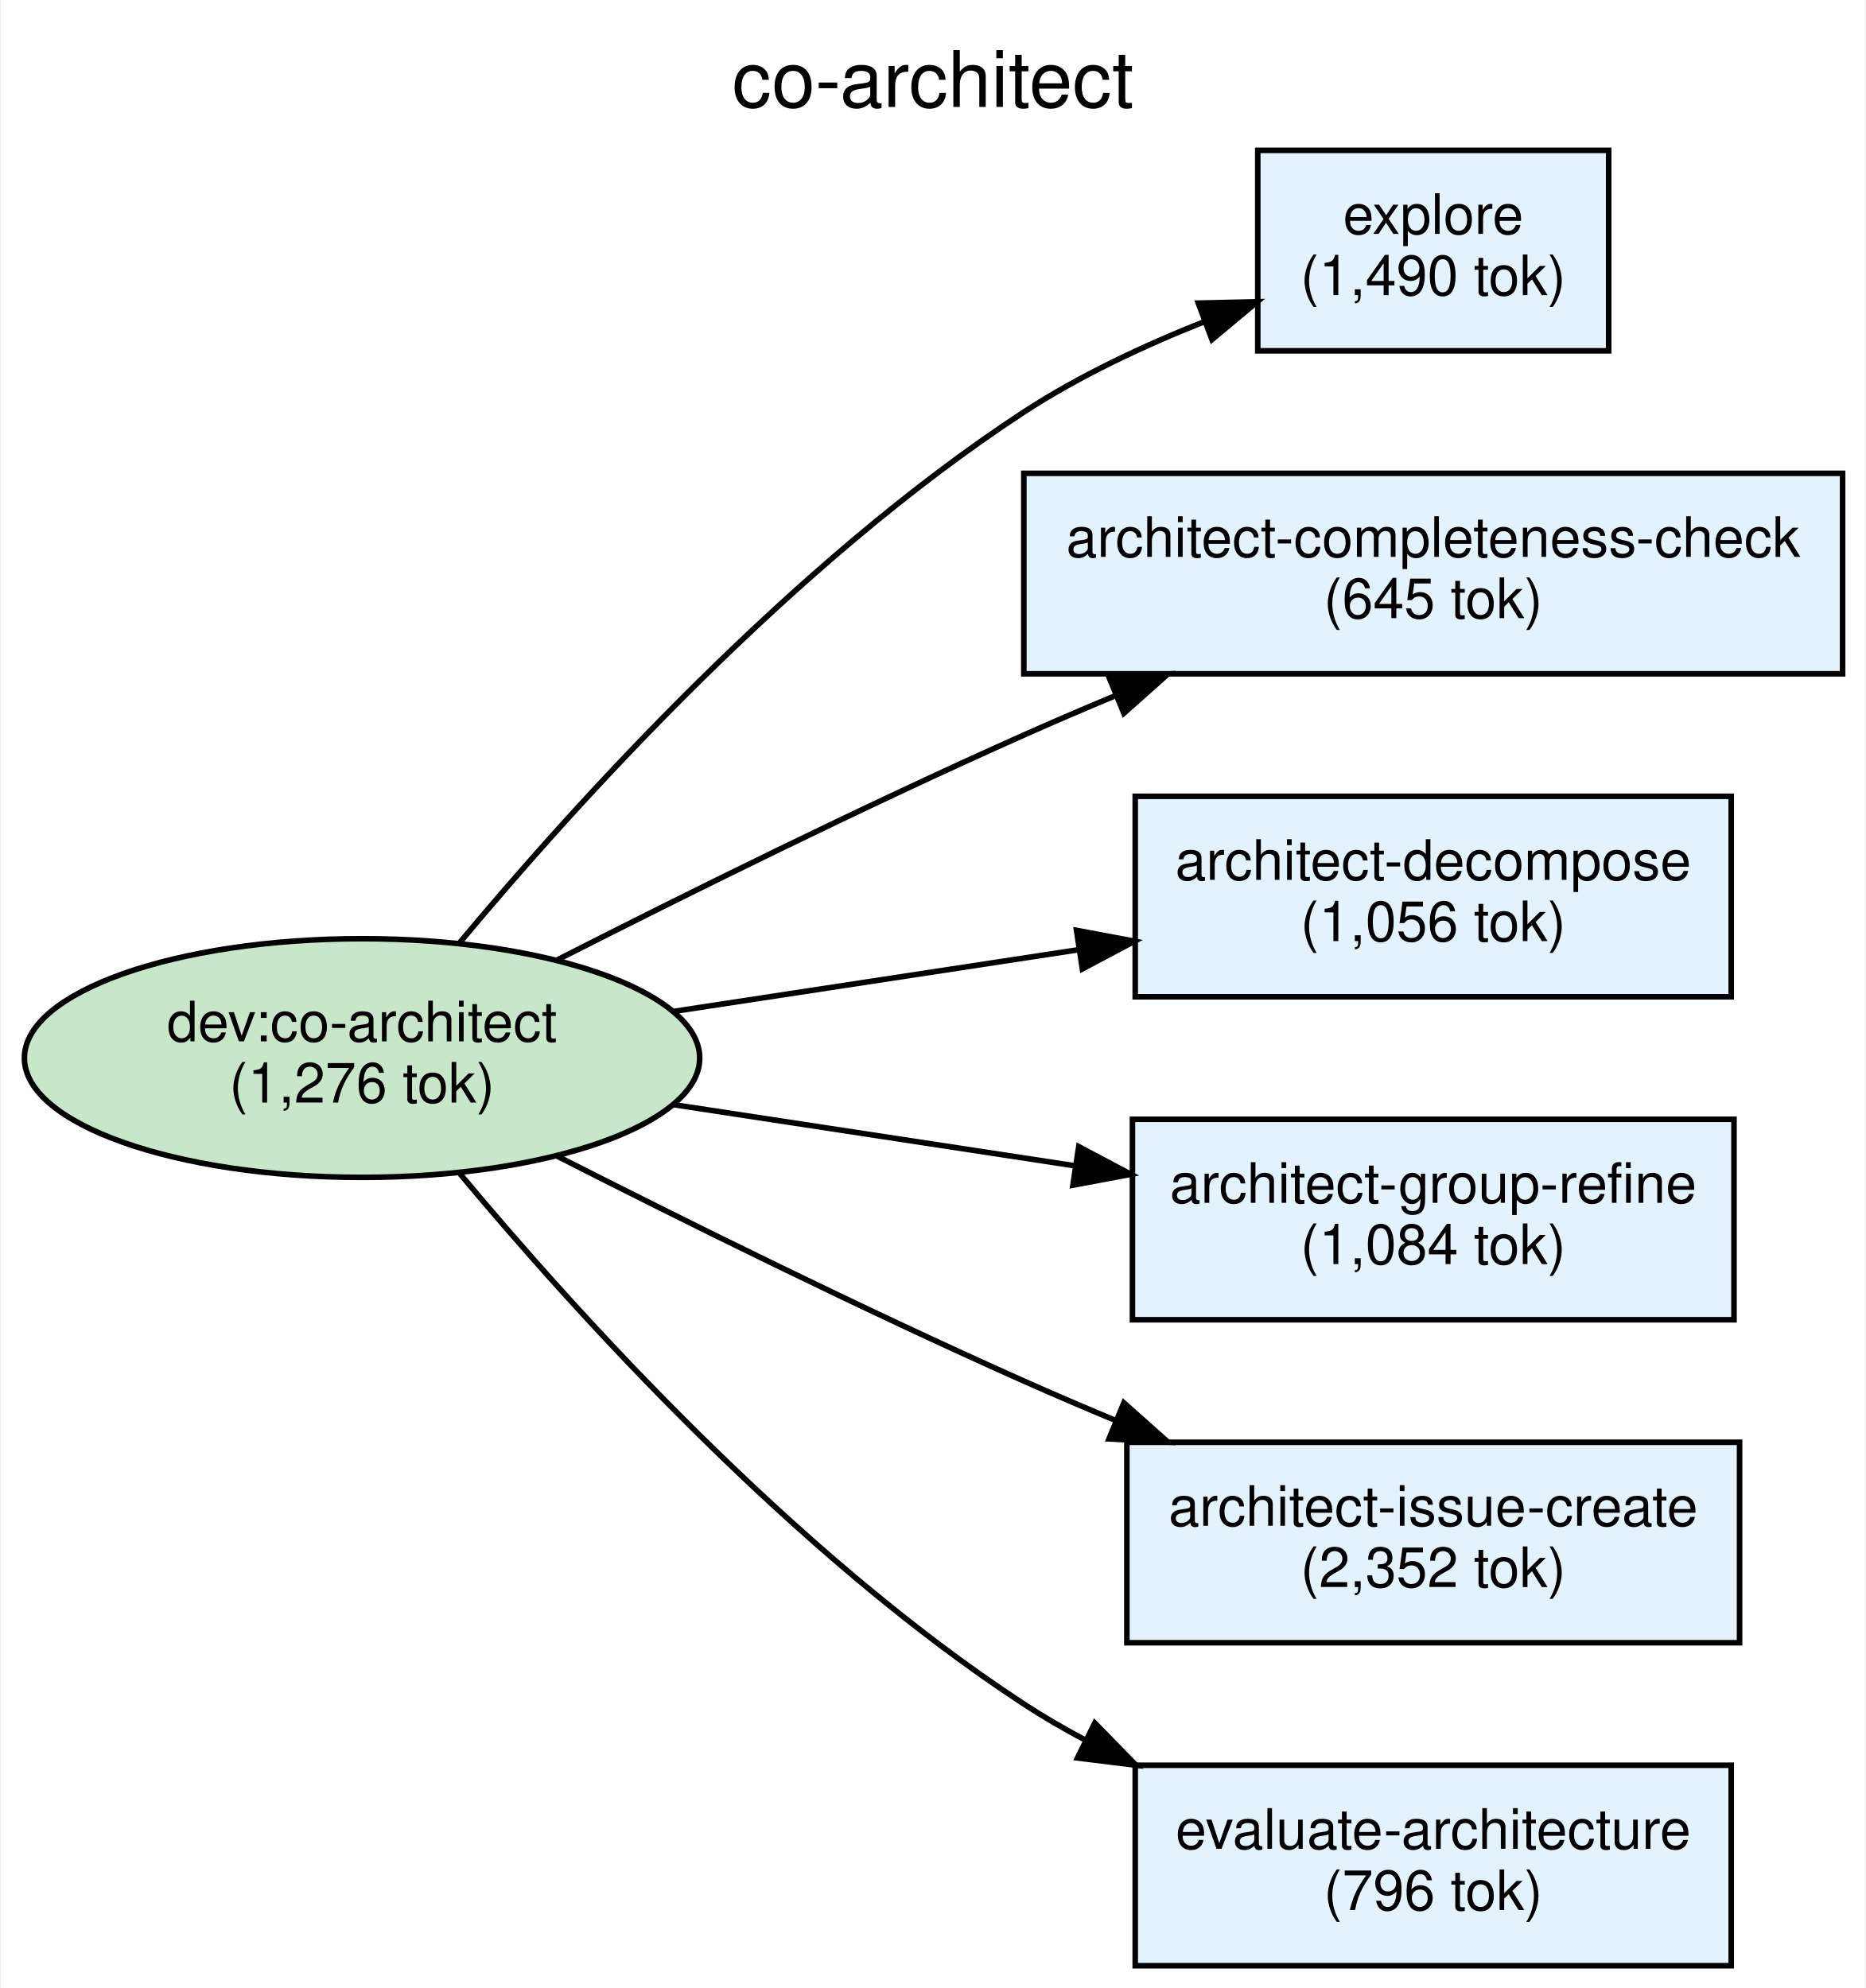
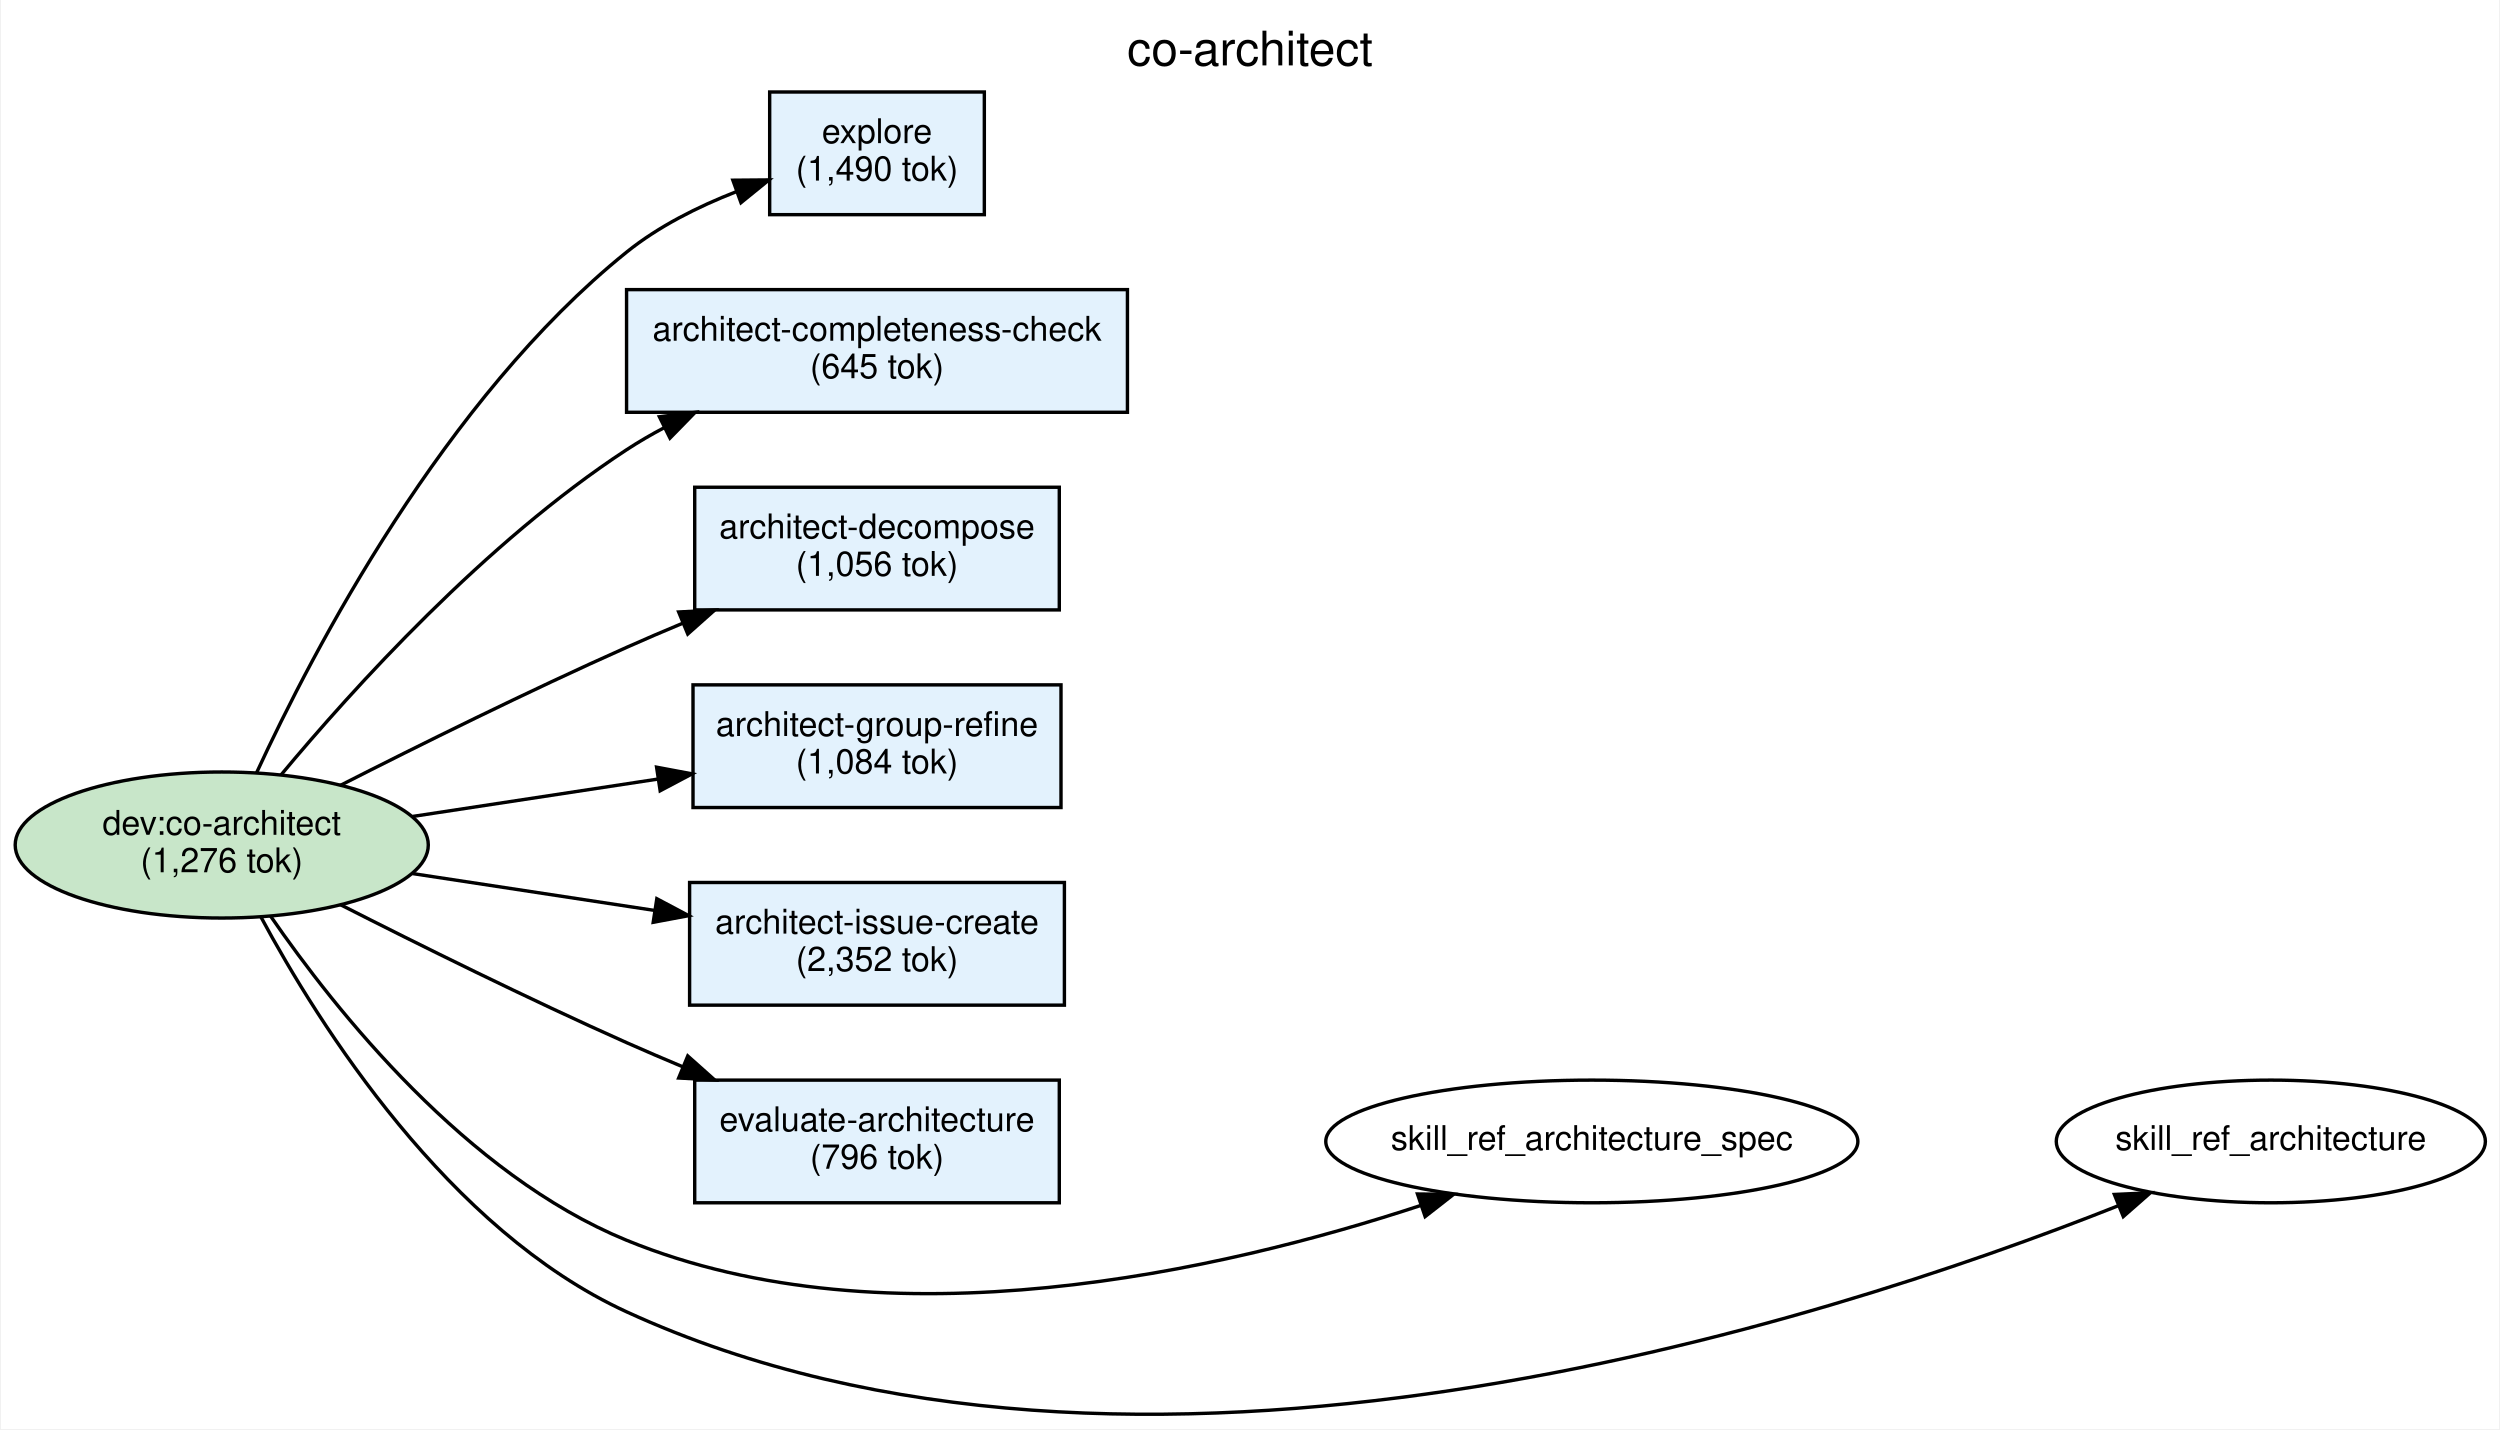
- <svg xmlns="http://www.w3.org/2000/svg" width="335pt" height="357pt" viewBox="0.00 0.00 334.62 357.00">
-   <g id="graph0" class="graph" transform="scale(1 1) rotate(0) translate(4 353)">
-     <polygon fill="white" stroke="transparent" points="-4,4 -4,-353 330.62,-353 330.62,4 -4,4" />
-     <text text-anchor="middle" x="163.31" y="-333.8" font-family="Helvetica,sans-Serif" font-size="14.00">co-architect</text>
+ <svg xmlns="http://www.w3.org/2000/svg" width="733pt" height="419pt" viewBox="0.00 0.00 733.18 419.41">
+   <g id="graph0" class="graph" transform="scale(1 1) rotate(0) translate(4 415.41)">
+     <polygon fill="white" stroke="transparent" points="-4,4 -4,-415.41 729.18,-415.41 729.18,4 -4,4" />
+     <text text-anchor="middle" x="362.59" y="-396.21" font-family="Helvetica,sans-Serif" font-size="14.00">co-architect</text>
    <g id="node1" class="node">
-       <ellipse fill="#c8e6c9" stroke="black" cx="60.81" cy="-163" rx="60.62" ry="21.43" />
-       <text text-anchor="middle" x="60.81" y="-166" font-family="Helvetica,sans-Serif" font-size="10.00">dev:co-architect</text>
-       <text text-anchor="middle" x="60.81" y="-155" font-family="Helvetica,sans-Serif" font-size="10.00">(1,276 tok)</text>
+       <ellipse fill="#c8e6c9" stroke="black" cx="60.81" cy="-167.41" rx="60.62" ry="21.43" />
+       <text text-anchor="middle" x="60.81" y="-170.41" font-family="Helvetica,sans-Serif" font-size="10.00">dev:co-architect</text>
+       <text text-anchor="middle" x="60.81" y="-159.41" font-family="Helvetica,sans-Serif" font-size="10.00">(1,276 tok)</text>
    </g>
    <g id="node2" class="node">
-       <polygon fill="#e3f2fd" stroke="black" points="326.62,-268 179.62,-268 179.62,-232 326.62,-232 326.62,-268" />
-       <text text-anchor="middle" x="253.12" y="-253" font-family="Helvetica,sans-Serif" font-size="10.00">architect-completeness-check</text>
-       <text text-anchor="middle" x="253.12" y="-242" font-family="Helvetica,sans-Serif" font-size="10.00">(645 tok)</text>
+       <polygon fill="#e3f2fd" stroke="black" points="326.62,-330.41 179.62,-330.41 179.62,-294.41 326.62,-294.41 326.62,-330.41" />
+       <text text-anchor="middle" x="253.12" y="-315.41" font-family="Helvetica,sans-Serif" font-size="10.00">architect-completeness-check</text>
+       <text text-anchor="middle" x="253.12" y="-304.41" font-family="Helvetica,sans-Serif" font-size="10.00">(645 tok)</text>
    </g>
    <g id="edge2" class="edge">
-       <path fill="none" stroke="black" d="M95.51,-180.45C118.89,-192.35 150.88,-208.2 179.62,-221 184.94,-223.37 190.51,-225.76 196.1,-228.09" />
-       <polygon fill="black" stroke="black" points="194.91,-231.39 205.49,-231.96 197.58,-224.92 194.91,-231.39" />
+       <path fill="none" stroke="black" d="M78.19,-187.96C99.32,-213.32 138.3,-256.39 179.62,-283.41 183.13,-285.71 186.85,-287.87 190.68,-289.9" />
+       <polygon fill="black" stroke="black" points="189.25,-293.1 199.76,-294.4 192.36,-286.83 189.25,-293.1" />
    </g>
    <g id="node3" class="node">
-       <polygon fill="#e3f2fd" stroke="black" points="306.62,-210 199.62,-210 199.62,-174 306.62,-174 306.62,-210" />
-       <text text-anchor="middle" x="253.12" y="-195" font-family="Helvetica,sans-Serif" font-size="10.00">architect-decompose</text>
-       <text text-anchor="middle" x="253.12" y="-184" font-family="Helvetica,sans-Serif" font-size="10.00">(1,056 tok)</text>
+       <polygon fill="#e3f2fd" stroke="black" points="306.62,-272.41 199.62,-272.41 199.62,-236.41 306.62,-236.41 306.62,-272.41" />
+       <text text-anchor="middle" x="253.12" y="-257.41" font-family="Helvetica,sans-Serif" font-size="10.00">architect-decompose</text>
+       <text text-anchor="middle" x="253.12" y="-246.41" font-family="Helvetica,sans-Serif" font-size="10.00">(1,056 tok)</text>
    </g>
    <g id="edge3" class="edge">
-       <path fill="none" stroke="black" d="M116.86,-171.39C139.52,-174.84 165.9,-178.86 189.31,-182.43" />
-       <polygon fill="black" stroke="black" points="189.08,-185.93 199.49,-183.98 190.13,-179.01 189.08,-185.93" />
+       <path fill="none" stroke="black" d="M95.51,-184.86C118.89,-196.76 150.88,-212.61 179.62,-225.41 184.94,-227.78 190.51,-230.17 196.1,-232.5" />
+       <polygon fill="black" stroke="black" points="194.91,-235.8 205.49,-236.37 197.58,-229.33 194.91,-235.8" />
    </g>
    <g id="node4" class="node">
-       <polygon fill="#e3f2fd" stroke="black" points="307.12,-152 199.12,-152 199.12,-116 307.12,-116 307.12,-152" />
-       <text text-anchor="middle" x="253.12" y="-137" font-family="Helvetica,sans-Serif" font-size="10.00">architect-group-refine</text>
-       <text text-anchor="middle" x="253.12" y="-126" font-family="Helvetica,sans-Serif" font-size="10.00">(1,084 tok)</text>
+       <polygon fill="#e3f2fd" stroke="black" points="307.12,-214.41 199.12,-214.41 199.12,-178.41 307.12,-178.41 307.12,-214.41" />
+       <text text-anchor="middle" x="253.12" y="-199.41" font-family="Helvetica,sans-Serif" font-size="10.00">architect-group-refine</text>
+       <text text-anchor="middle" x="253.12" y="-188.41" font-family="Helvetica,sans-Serif" font-size="10.00">(1,084 tok)</text>
    </g>
    <g id="edge4" class="edge">
-       <path fill="none" stroke="black" d="M116.86,-154.61C139.33,-151.19 165.45,-147.21 188.72,-143.66" />
-       <polygon fill="black" stroke="black" points="189.48,-147.09 198.84,-142.12 188.43,-140.17 189.48,-147.09" />
+       <path fill="none" stroke="black" d="M116.86,-175.8C139.33,-179.23 165.45,-183.21 188.72,-186.75" />
+       <polygon fill="black" stroke="black" points="188.43,-190.25 198.84,-188.29 189.48,-183.33 188.43,-190.25" />
    </g>
    <g id="node5" class="node">
-       <polygon fill="#e3f2fd" stroke="black" points="308.12,-94 198.12,-94 198.12,-58 308.12,-58 308.12,-94" />
-       <text text-anchor="middle" x="253.12" y="-79" font-family="Helvetica,sans-Serif" font-size="10.00">architect-issue-create</text>
-       <text text-anchor="middle" x="253.12" y="-68" font-family="Helvetica,sans-Serif" font-size="10.00">(2,352 tok)</text>
+       <polygon fill="#e3f2fd" stroke="black" points="308.12,-156.41 198.12,-156.41 198.12,-120.41 308.12,-120.41 308.12,-156.41" />
+       <text text-anchor="middle" x="253.12" y="-141.41" font-family="Helvetica,sans-Serif" font-size="10.00">architect-issue-create</text>
+       <text text-anchor="middle" x="253.12" y="-130.41" font-family="Helvetica,sans-Serif" font-size="10.00">(2,352 tok)</text>
    </g>
    <g id="edge5" class="edge">
-       <path fill="none" stroke="black" d="M95.51,-145.55C118.89,-133.65 150.88,-117.8 179.62,-105 184.94,-102.63 190.51,-100.24 196.1,-97.91" />
-       <polygon fill="black" stroke="black" points="197.58,-101.08 205.49,-94.04 194.91,-94.61 197.58,-101.08" />
+       <path fill="none" stroke="black" d="M116.86,-159.02C139.04,-155.64 164.79,-151.72 187.83,-148.21" />
+       <polygon fill="black" stroke="black" points="188.5,-151.65 197.86,-146.68 187.44,-144.73 188.5,-151.65" />
    </g>
    <g id="node6" class="node">
-       <polygon fill="#e3f2fd" stroke="black" points="306.62,-36 199.62,-36 199.62,0 306.62,0 306.62,-36" />
-       <text text-anchor="middle" x="253.12" y="-21" font-family="Helvetica,sans-Serif" font-size="10.00">evaluate-architecture</text>
-       <text text-anchor="middle" x="253.12" y="-10" font-family="Helvetica,sans-Serif" font-size="10.00">(796 tok)</text>
+       <polygon fill="#e3f2fd" stroke="black" points="306.62,-98.41 199.62,-98.41 199.62,-62.41 306.62,-62.41 306.62,-98.41" />
+       <text text-anchor="middle" x="253.12" y="-83.41" font-family="Helvetica,sans-Serif" font-size="10.00">evaluate-architecture</text>
+       <text text-anchor="middle" x="253.12" y="-72.41" font-family="Helvetica,sans-Serif" font-size="10.00">(796 tok)</text>
    </g>
    <g id="edge6" class="edge">
-       <path fill="none" stroke="black" d="M78.19,-142.46C99.32,-117.1 138.3,-74.02 179.62,-47 183.13,-44.7 186.85,-42.54 190.68,-40.51" />
-       <polygon fill="black" stroke="black" points="192.36,-43.59 199.76,-36.01 189.25,-37.31 192.36,-43.59" />
+       <path fill="none" stroke="black" d="M95.51,-149.96C118.89,-138.07 150.88,-122.21 179.62,-109.41 184.94,-107.05 190.51,-104.66 196.1,-102.32" />
+       <polygon fill="black" stroke="black" points="197.58,-105.5 205.49,-98.45 194.91,-99.03 197.58,-105.5" />
    </g>
    <g id="node7" class="node">
-       <polygon fill="#e3f2fd" stroke="black" points="284.62,-326 221.62,-326 221.62,-290 284.62,-290 284.62,-326" />
-       <text text-anchor="middle" x="253.12" y="-311" font-family="Helvetica,sans-Serif" font-size="10.00">explore</text>
-       <text text-anchor="middle" x="253.12" y="-300" font-family="Helvetica,sans-Serif" font-size="10.00">(1,490 tok)</text>
+       <polygon fill="#e3f2fd" stroke="black" points="284.62,-388.41 221.62,-388.41 221.62,-352.41 284.62,-352.41 284.62,-388.41" />
+       <text text-anchor="middle" x="253.12" y="-373.41" font-family="Helvetica,sans-Serif" font-size="10.00">explore</text>
+       <text text-anchor="middle" x="253.12" y="-362.41" font-family="Helvetica,sans-Serif" font-size="10.00">(1,490 tok)</text>
    </g>
    <g id="edge1" class="edge">
-       <path fill="none" stroke="black" d="M78.19,-183.54C99.32,-208.9 138.3,-251.98 179.62,-279 189.54,-285.48 201.13,-290.92 212.11,-295.27" />
-       <polygon fill="black" stroke="black" points="210.94,-298.57 221.53,-298.81 213.4,-292.02 210.94,-298.57" />
+       <path fill="none" stroke="black" d="M71.03,-188.61C87.71,-224.72 126.21,-298.39 179.62,-341.41 189.01,-348.98 200.63,-354.78 211.79,-359.14" />
+       <polygon fill="black" stroke="black" points="210.82,-362.52 221.42,-362.61 213.2,-355.93 210.82,-362.52" />
+     </g>
+     <g id="node8" class="node">
+       <ellipse fill="none" stroke="black" cx="462.91" cy="-80.41" rx="78.08" ry="18" />
+       <text text-anchor="middle" x="462.91" y="-77.91" font-family="Helvetica,sans-Serif" font-size="10.00">skill_ref_architecture_spec</text>
+     </g>
+     <g id="edge7" class="edge">
+       <path fill="none" stroke="black" d="M75.11,-146.59C94.29,-118.75 132.61,-70.67 179.62,-51.41 256.55,-19.9 354.71,-42.53 412.69,-61.62" />
+       <polygon fill="black" stroke="black" points="411.74,-64.99 422.34,-64.88 413.99,-58.36 411.74,-64.99" />
+     </g>
+     <g id="node9" class="node">
+       <ellipse fill="none" stroke="black" cx="662.19" cy="-80.41" rx="62.97" ry="18" />
+       <text text-anchor="middle" x="662.19" y="-77.91" font-family="Helvetica,sans-Serif" font-size="10.00">skill_ref_architecture</text>
+     </g>
+     <g id="edge8" class="edge">
+       <path fill="none" stroke="black" d="M72.22,-146.45C89.46,-114.4 127.31,-54.42 179.62,-30.41 328.55,37.94 529.91,-26.8 617.49,-61.57" />
+       <polygon fill="black" stroke="black" points="616.27,-64.85 626.85,-65.35 618.89,-58.36 616.27,-64.85" />
    </g>
  </g>
</svg>
